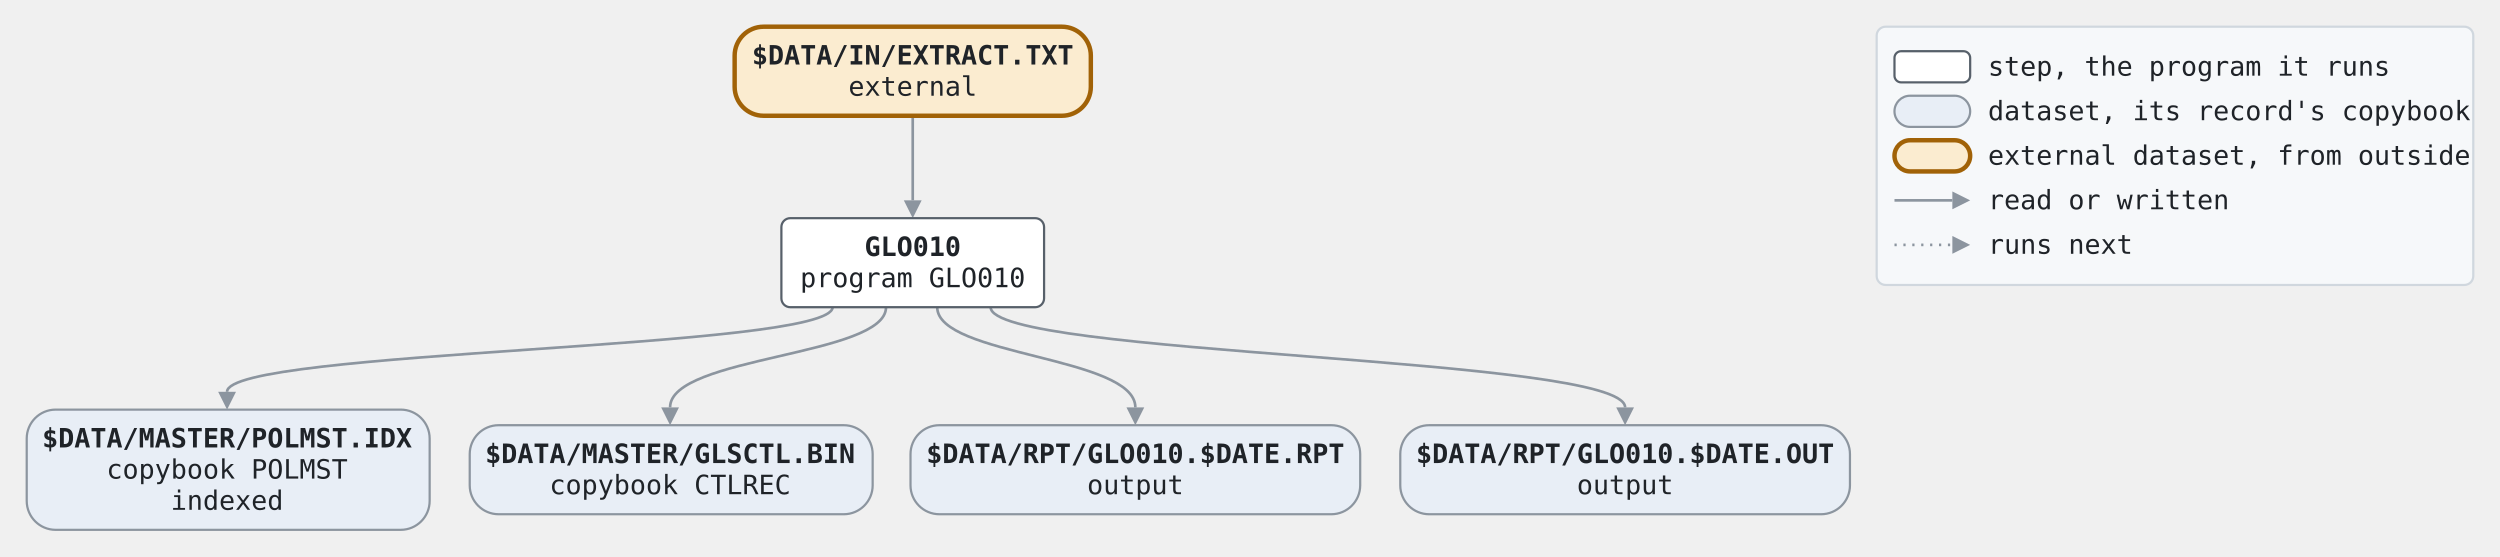
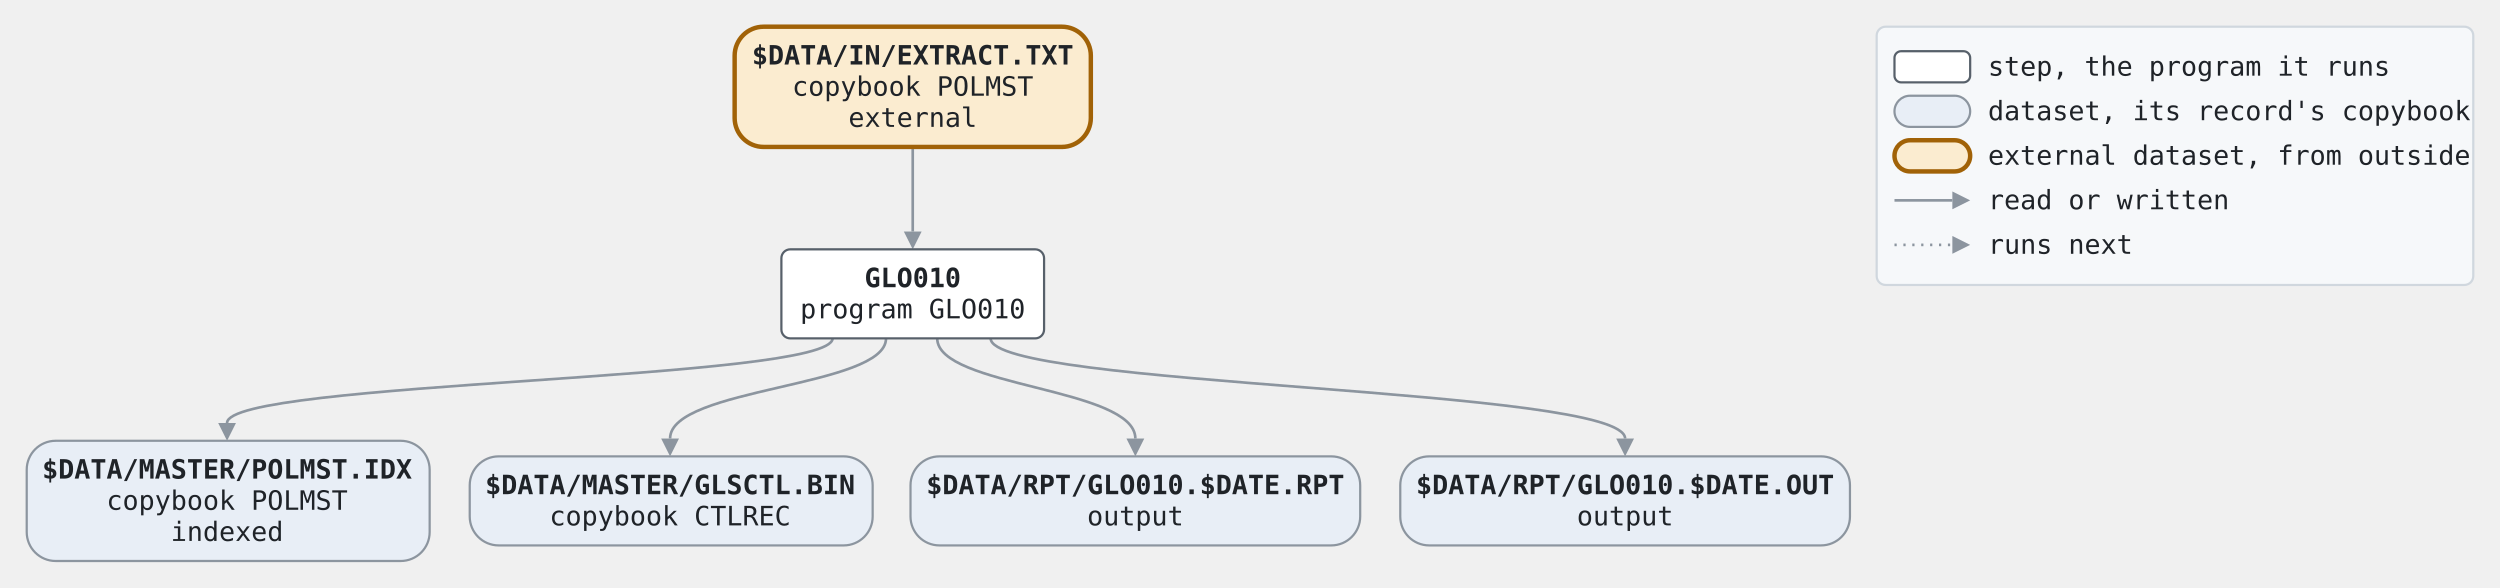
- <svg xmlns="http://www.w3.org/2000/svg" width="1123" height="250" viewBox="0 0 1123 250" font-family="ui-monospace, SFMono-Regular, Menlo, Consolas, monospace" font-size="12">
+ <svg xmlns="http://www.w3.org/2000/svg" width="1123" height="264" viewBox="0 0 1123 264" font-family="ui-monospace, SFMono-Regular, Menlo, Consolas, monospace" font-size="12">
  <style>
.box { fill: #ffffff; stroke: #57606a; stroke-width: 1 }
.box.emphasis { stroke-width: 2.5 }
.box.data { fill: #e8eef6; stroke: #8c959f }
.box.external { fill: #fbecd0; stroke: #a16207; stroke-width: 2 }
.box.dashed { stroke-dasharray: 4 3 }
.label { fill: #1f2328 }
.label.first { font-weight: 600 }
.edge { fill: none; stroke: #8c959f; stroke-width: 1.2 }
.edge.dashed { stroke-dasharray: 4 3 }
.edge.dotted { stroke-dasharray: 1 3 }
.head { fill: #8c959f }
.legend { fill: #f6f8fa; stroke: #d0d7de }
.edge-label { fill: #57606a; font-size: 11px; paint-order: stroke; stroke: #ffffff; stroke-width: 4px; stroke-linejoin: round }
.box.highlight { stroke: #c2410c; stroke-width: 2.5 }
.edge.highlight { stroke: #c2410c; stroke-width: 2 }
.head.highlight { fill: #c2410c }
@media (prefers-color-scheme: dark) {
  .box { fill: #161b22; stroke: #8b949e }
  .box.data { fill: #1f2a3a; stroke: #6e7681 }
  .box.external { fill: #3a2c12; stroke: #d6a64a }
  .label { fill: #e6edf3 }
  .edge { stroke: #6e7681 }
  .head { fill: #6e7681 }
  .legend { fill: #0d1117; stroke: #30363d }
  .edge-label { fill: #9da5ae; stroke: #0d1117 }
  .box.highlight, .edge.highlight { stroke: #fb923c }
  .head.highlight { fill: #fb923c }
}
</style>
  <defs>
    <marker id="arrow" viewBox="0 0 8 8" refX="0" refY="4" markerUnits="userSpaceOnUse" markerWidth="8" markerHeight="8" orient="auto-start-reverse">
      <path class="head" d="M0,0 L8,4 L0,8 z" />
    </marker>
    <marker id="arrow-highlight" viewBox="0 0 8 8" refX="0" refY="4" markerUnits="userSpaceOnUse" markerWidth="8" markerHeight="8" orient="auto-start-reverse">
      <path class="head highlight" d="M0,0 L8,4 L0,8 z" />
    </marker>
  </defs>
-   <path class="edge" d="M410,52 C410,71 410,71 410,90" marker-end="url(#arrow)" />
-   <path class="edge" d="M374,138 C374,157 102,157 102,176" marker-end="url(#arrow)" />
-   <path class="edge" d="M398,138 C398,160 301,160 301,183" marker-end="url(#arrow)" />
-   <path class="edge" d="M421,138 C421,160 510,160 510,183" marker-end="url(#arrow)" />
-   <path class="edge" d="M445,138 C445,160 730,160 730,183" marker-end="url(#arrow)" />
-   <g>
-     <rect class="box data external" x="330" y="12" width="160" height="40" rx="13" />
+   <path class="edge" d="M410,66 C410,85 410,85 410,104" marker-end="url(#arrow)" />
+   <path class="edge" d="M374,152 C374,171 102,171 102,190" marker-end="url(#arrow)" />
+   <path class="edge" d="M398,152 C398,174 301,174 301,197" marker-end="url(#arrow)" />
+   <path class="edge" d="M421,152 C421,174 510,174 510,197" marker-end="url(#arrow)" />
+   <path class="edge" d="M445,152 C445,174 730,174 730,197" marker-end="url(#arrow)" />
+   <a href="../copybooks/POLMST.md">
+     <rect class="box data external" x="330" y="12" width="160" height="54" rx="13" />
    <text class="label first" x="410" y="29" text-anchor="middle">$DATA/IN/EXTRACT.TXT</text>
-     <text class="label" x="410" y="43" text-anchor="middle">external</text>
-   </g>
+     <text class="label" x="410" y="43" text-anchor="middle">copybook POLMST</text>
+     <text class="label" x="410" y="57" text-anchor="middle">external</text>
+   </a>
  <a href="../programs/GLO010.md">
-     <rect class="box" x="351" y="98" width="118" height="40" rx="4" />
-     <text class="label first" x="410" y="115" text-anchor="middle">GLO010</text>
-     <text class="label" x="410" y="129" text-anchor="middle">program GLO010</text>
+     <rect class="box" x="351" y="112" width="118" height="40" rx="4" />
+     <text class="label first" x="410" y="129" text-anchor="middle">GLO010</text>
+     <text class="label" x="410" y="143" text-anchor="middle">program GLO010</text>
  </a>
  <a href="../copybooks/POLMST.md">
-     <rect class="box data" x="12" y="184" width="181" height="54" rx="13" />
-     <text class="label first" x="102" y="201" text-anchor="middle">$DATA/MASTER/POLMST.IDX</text>
-     <text class="label" x="102" y="215" text-anchor="middle">copybook POLMST</text>
-     <text class="label" x="102" y="229" text-anchor="middle">indexed</text>
+     <rect class="box data" x="12" y="198" width="181" height="54" rx="13" />
+     <text class="label first" x="102" y="215" text-anchor="middle">$DATA/MASTER/POLMST.IDX</text>
+     <text class="label" x="102" y="229" text-anchor="middle">copybook POLMST</text>
+     <text class="label" x="102" y="243" text-anchor="middle">indexed</text>
  </a>
  <a href="../copybooks/CTLREC.md">
-     <rect class="box data" x="211" y="191" width="181" height="40" rx="13" />
-     <text class="label first" x="301" y="208" text-anchor="middle">$DATA/MASTER/GLSCTL.BIN</text>
-     <text class="label" x="301" y="222" text-anchor="middle">copybook CTLREC</text>
+     <rect class="box data" x="211" y="205" width="181" height="40" rx="13" />
+     <text class="label first" x="301" y="222" text-anchor="middle">$DATA/MASTER/GLSCTL.BIN</text>
+     <text class="label" x="301" y="236" text-anchor="middle">copybook CTLREC</text>
  </a>
  <g>
-     <rect class="box data" x="409" y="191" width="202" height="40" rx="13" />
-     <text class="label first" x="510" y="208" text-anchor="middle">$DATA/RPT/GLO010.$DATE.RPT</text>
-     <text class="label" x="510" y="222" text-anchor="middle">output</text>
+     <rect class="box data" x="409" y="205" width="202" height="40" rx="13" />
+     <text class="label first" x="510" y="222" text-anchor="middle">$DATA/RPT/GLO010.$DATE.RPT</text>
+     <text class="label" x="510" y="236" text-anchor="middle">output</text>
  </g>
  <g>
-     <rect class="box data" x="629" y="191" width="202" height="40" rx="13" />
-     <text class="label first" x="730" y="208" text-anchor="middle">$DATA/RPT/GLO010.$DATE.OUT</text>
-     <text class="label" x="730" y="222" text-anchor="middle">output</text>
+     <rect class="box data" x="629" y="205" width="202" height="40" rx="13" />
+     <text class="label first" x="730" y="222" text-anchor="middle">$DATA/RPT/GLO010.$DATE.OUT</text>
+     <text class="label" x="730" y="236" text-anchor="middle">output</text>
  </g>
  <g class="legend-keys">
    <rect class="legend" x="843" y="12" width="268" height="116" rx="4" />
    <rect class="box" x="851" y="23" width="34" height="14" rx="3" />
    <text class="label" x="893" y="34">step, the program it runs</text>
    <rect class="box data" x="851" y="43" width="34" height="14" rx="7" />
    <text class="label" x="893" y="54">dataset, its record's copybook</text>
    <rect class="box data external" x="851" y="63" width="34" height="14" rx="7" />
    <text class="label" x="893" y="74">external dataset, from outside</text>
    <path class="edge" d="M851,90 L877,90" marker-end="url(#arrow)" />
    <text class="label" x="893" y="94">read or written</text>
    <path class="edge dotted" d="M851,110 L877,110" marker-end="url(#arrow)" />
    <text class="label" x="893" y="114">runs next</text>
  </g>
</svg>
